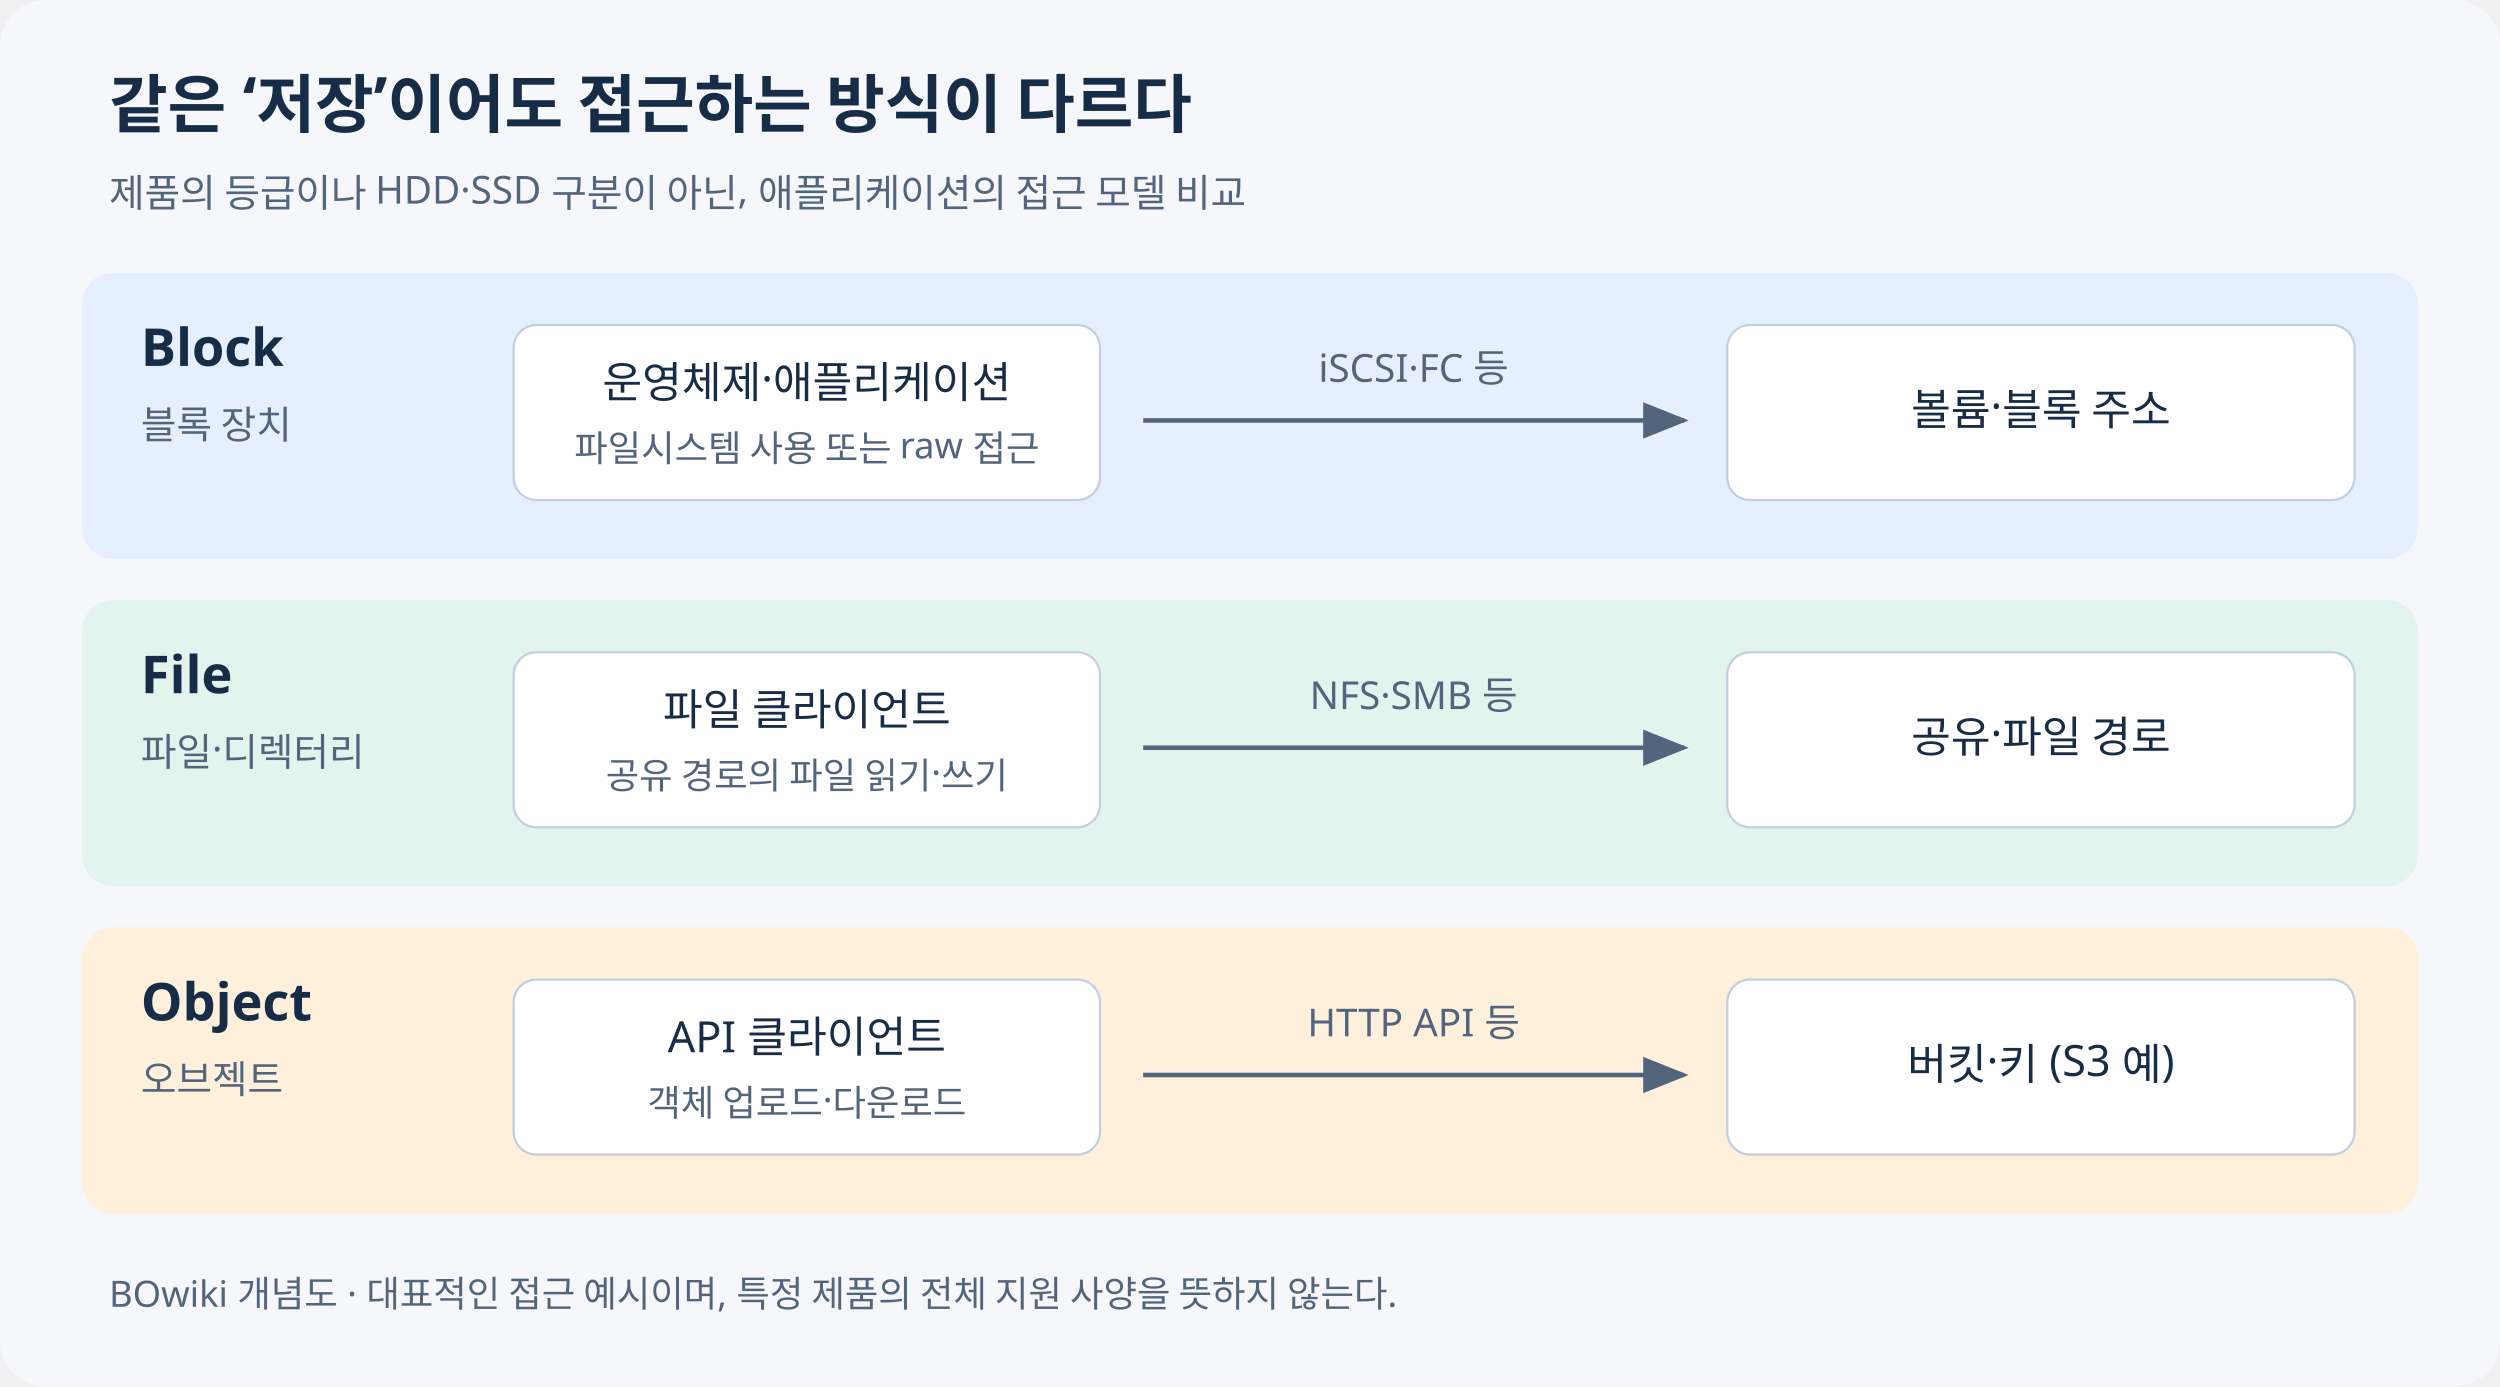
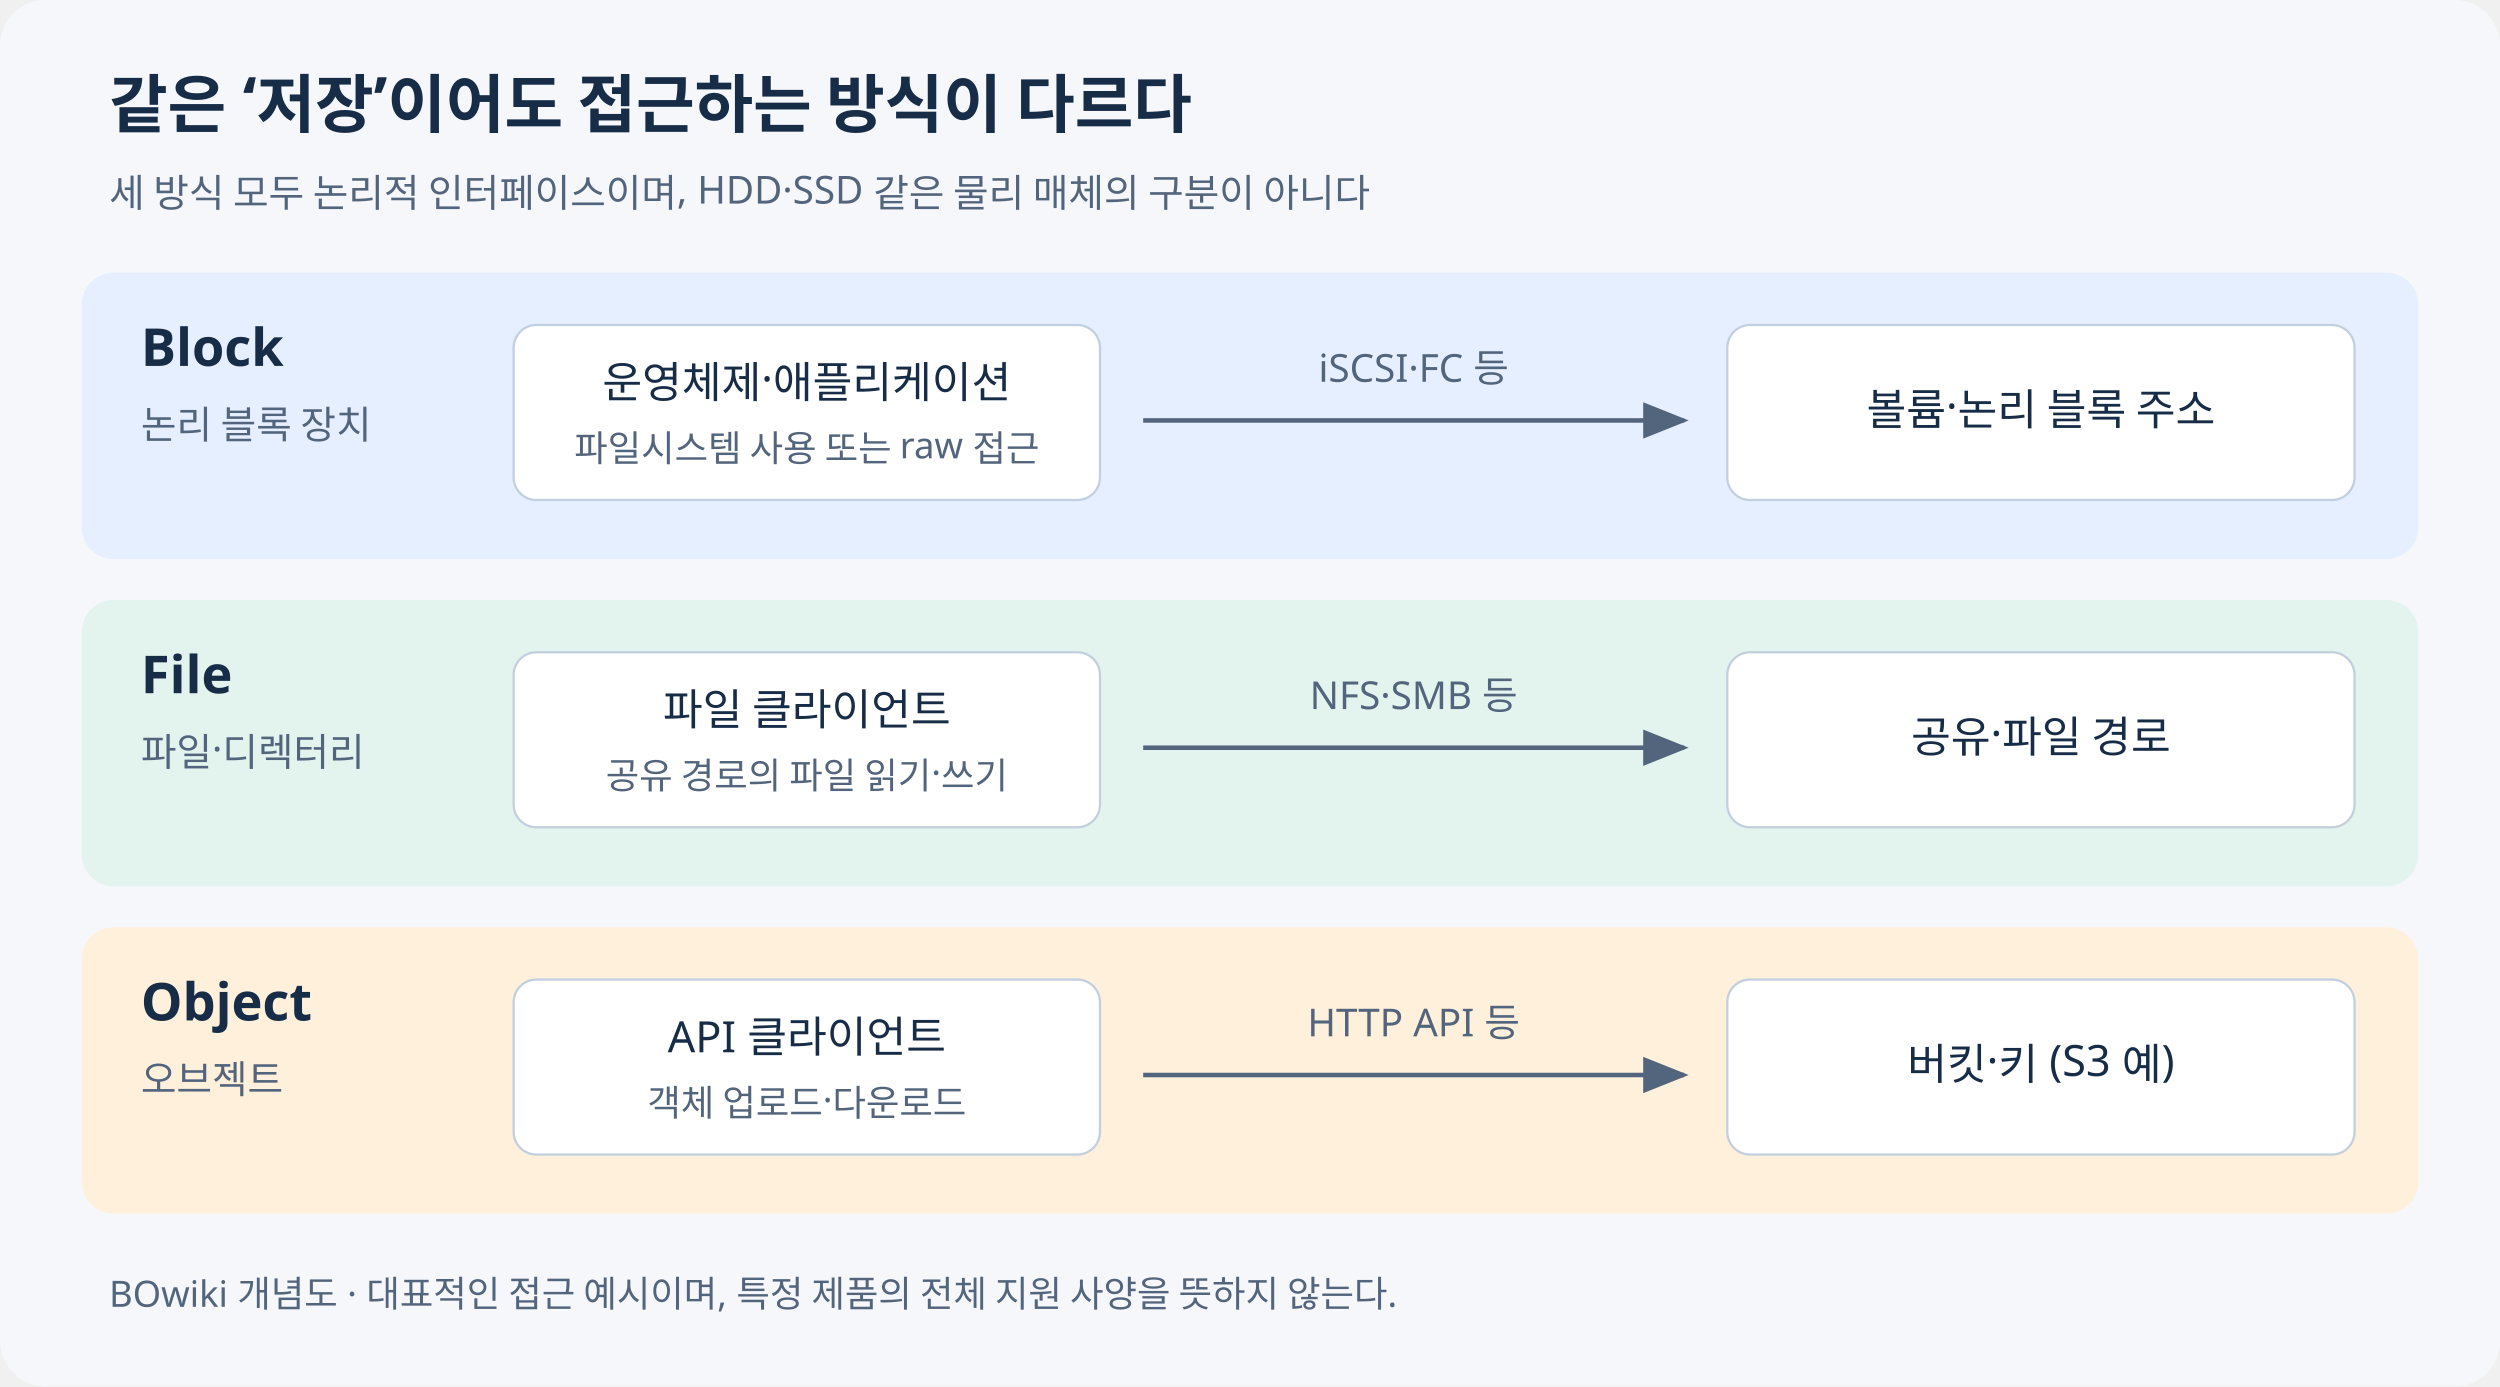
<svg xmlns="http://www.w3.org/2000/svg" width="1100" height="610" viewBox="0 0 1100 610" role="img" aria-labelledby="title desc">
  <defs>
    <marker id="arrow" markerWidth="10" markerHeight="8" refX="9" refY="4" orient="auto">
      <path d="M0 0 L10 4 L0 8" fill="#52657d" />
    </marker>
  </defs>
  <rect width="1100" height="610" rx="20" fill="#f5f7fb" />
  <g font-family="Malgun Gothic, sans-serif" fill="#172c46">
    <text x="48" y="56" font-size="28" font-weight="700">같은 ‘저장’이어도 접근하는 방식이 다르다</text>
-     <text x="48" y="91" font-size="17" fill="#52657d">제품의 등급이나 HDD·SSD 구분이 아닌, 애플리케이션의 접근 모델 비교</text>
+     <text x="48" y="91" font-size="17" fill="#52657d">세 방식 모두 논리적 인터페이스이며, HDD·SSD 같은 물리 매체의 구분이 아니다</text>
    <rect x="36" y="120" width="1028" height="126" rx="14" fill="#e6efff" />
    <rect x="36" y="264" width="1028" height="126" rx="14" fill="#e3f4ee" />
    <rect x="36" y="408" width="1028" height="126" rx="14" fill="#fff0dc" />
    <g font-size="23" font-weight="700">
      <text x="62" y="161">Block</text>
      <text x="62" y="305">File</text>
      <text x="62" y="449">Object</text>
    </g>
    <g font-size="17" fill="#52657d">
-       <text x="62" y="193">블록 장치</text>
+       <text x="62" y="193">논리 블록 장치</text>
      <text x="62" y="337">파일·디렉터리</text>
      <text x="62" y="481">오브젝트</text>
    </g>
    <g fill="#fff" stroke="#c2cfde">
      <rect x="226" y="143" width="258" height="77" rx="10" />
      <rect x="226" y="287" width="258" height="77" rx="10" />
      <rect x="226" y="431" width="258" height="77" rx="10" />
      <rect x="760" y="143" width="276" height="77" rx="10" />
      <rect x="760" y="287" width="276" height="77" rx="10" />
      <rect x="760" y="431" width="276" height="77" rx="10" />
    </g>
    <g font-size="19" text-anchor="middle">
      <text x="355" y="175">운영체제·애플리케이션</text>
      <text x="355" y="203" font-size="16" fill="#52657d">파일시스템 사용 또는 raw 접근</text>
      <text x="355" y="319">파일 클라이언트</text>
      <text x="355" y="347" font-size="16" fill="#52657d">공유 경로의 파일 읽기·쓰기</text>
      <text x="355" y="463">API 클라이언트</text>
      <text x="355" y="491" font-size="16" fill="#52657d">객체 업로드·다운로드</text>
-       <text x="898" y="187">볼륨·블록 주소</text>
+       <text x="898" y="187">볼륨·논리 블록 주소</text>
      <text x="898" y="331">공유·파일 경로</text>
      <text x="898" y="475">버킷·키 (S3 예)</text>
    </g>
    <g stroke="#52657d" stroke-width="2" marker-end="url(#arrow)">
      <path d="M503 185 H741" />
      <path d="M503 329 H741" />
      <path d="M503 473 H741" />
    </g>
    <g font-size="17" text-anchor="middle" fill="#52657d">
      <text x="622" y="168">iSCSI·FC 등</text>
      <text x="622" y="312">NFS·SMB 등</text>
      <text x="622" y="456">HTTP API 등</text>
    </g>
    <text x="48" y="575" font-size="16" fill="#52657d">BOwiki 개념도 · 대표적인 접근 예시이며, 특정 제품의 전체 지원 사양을 뜻하지 않는다.</text>
  </g>
</svg>
